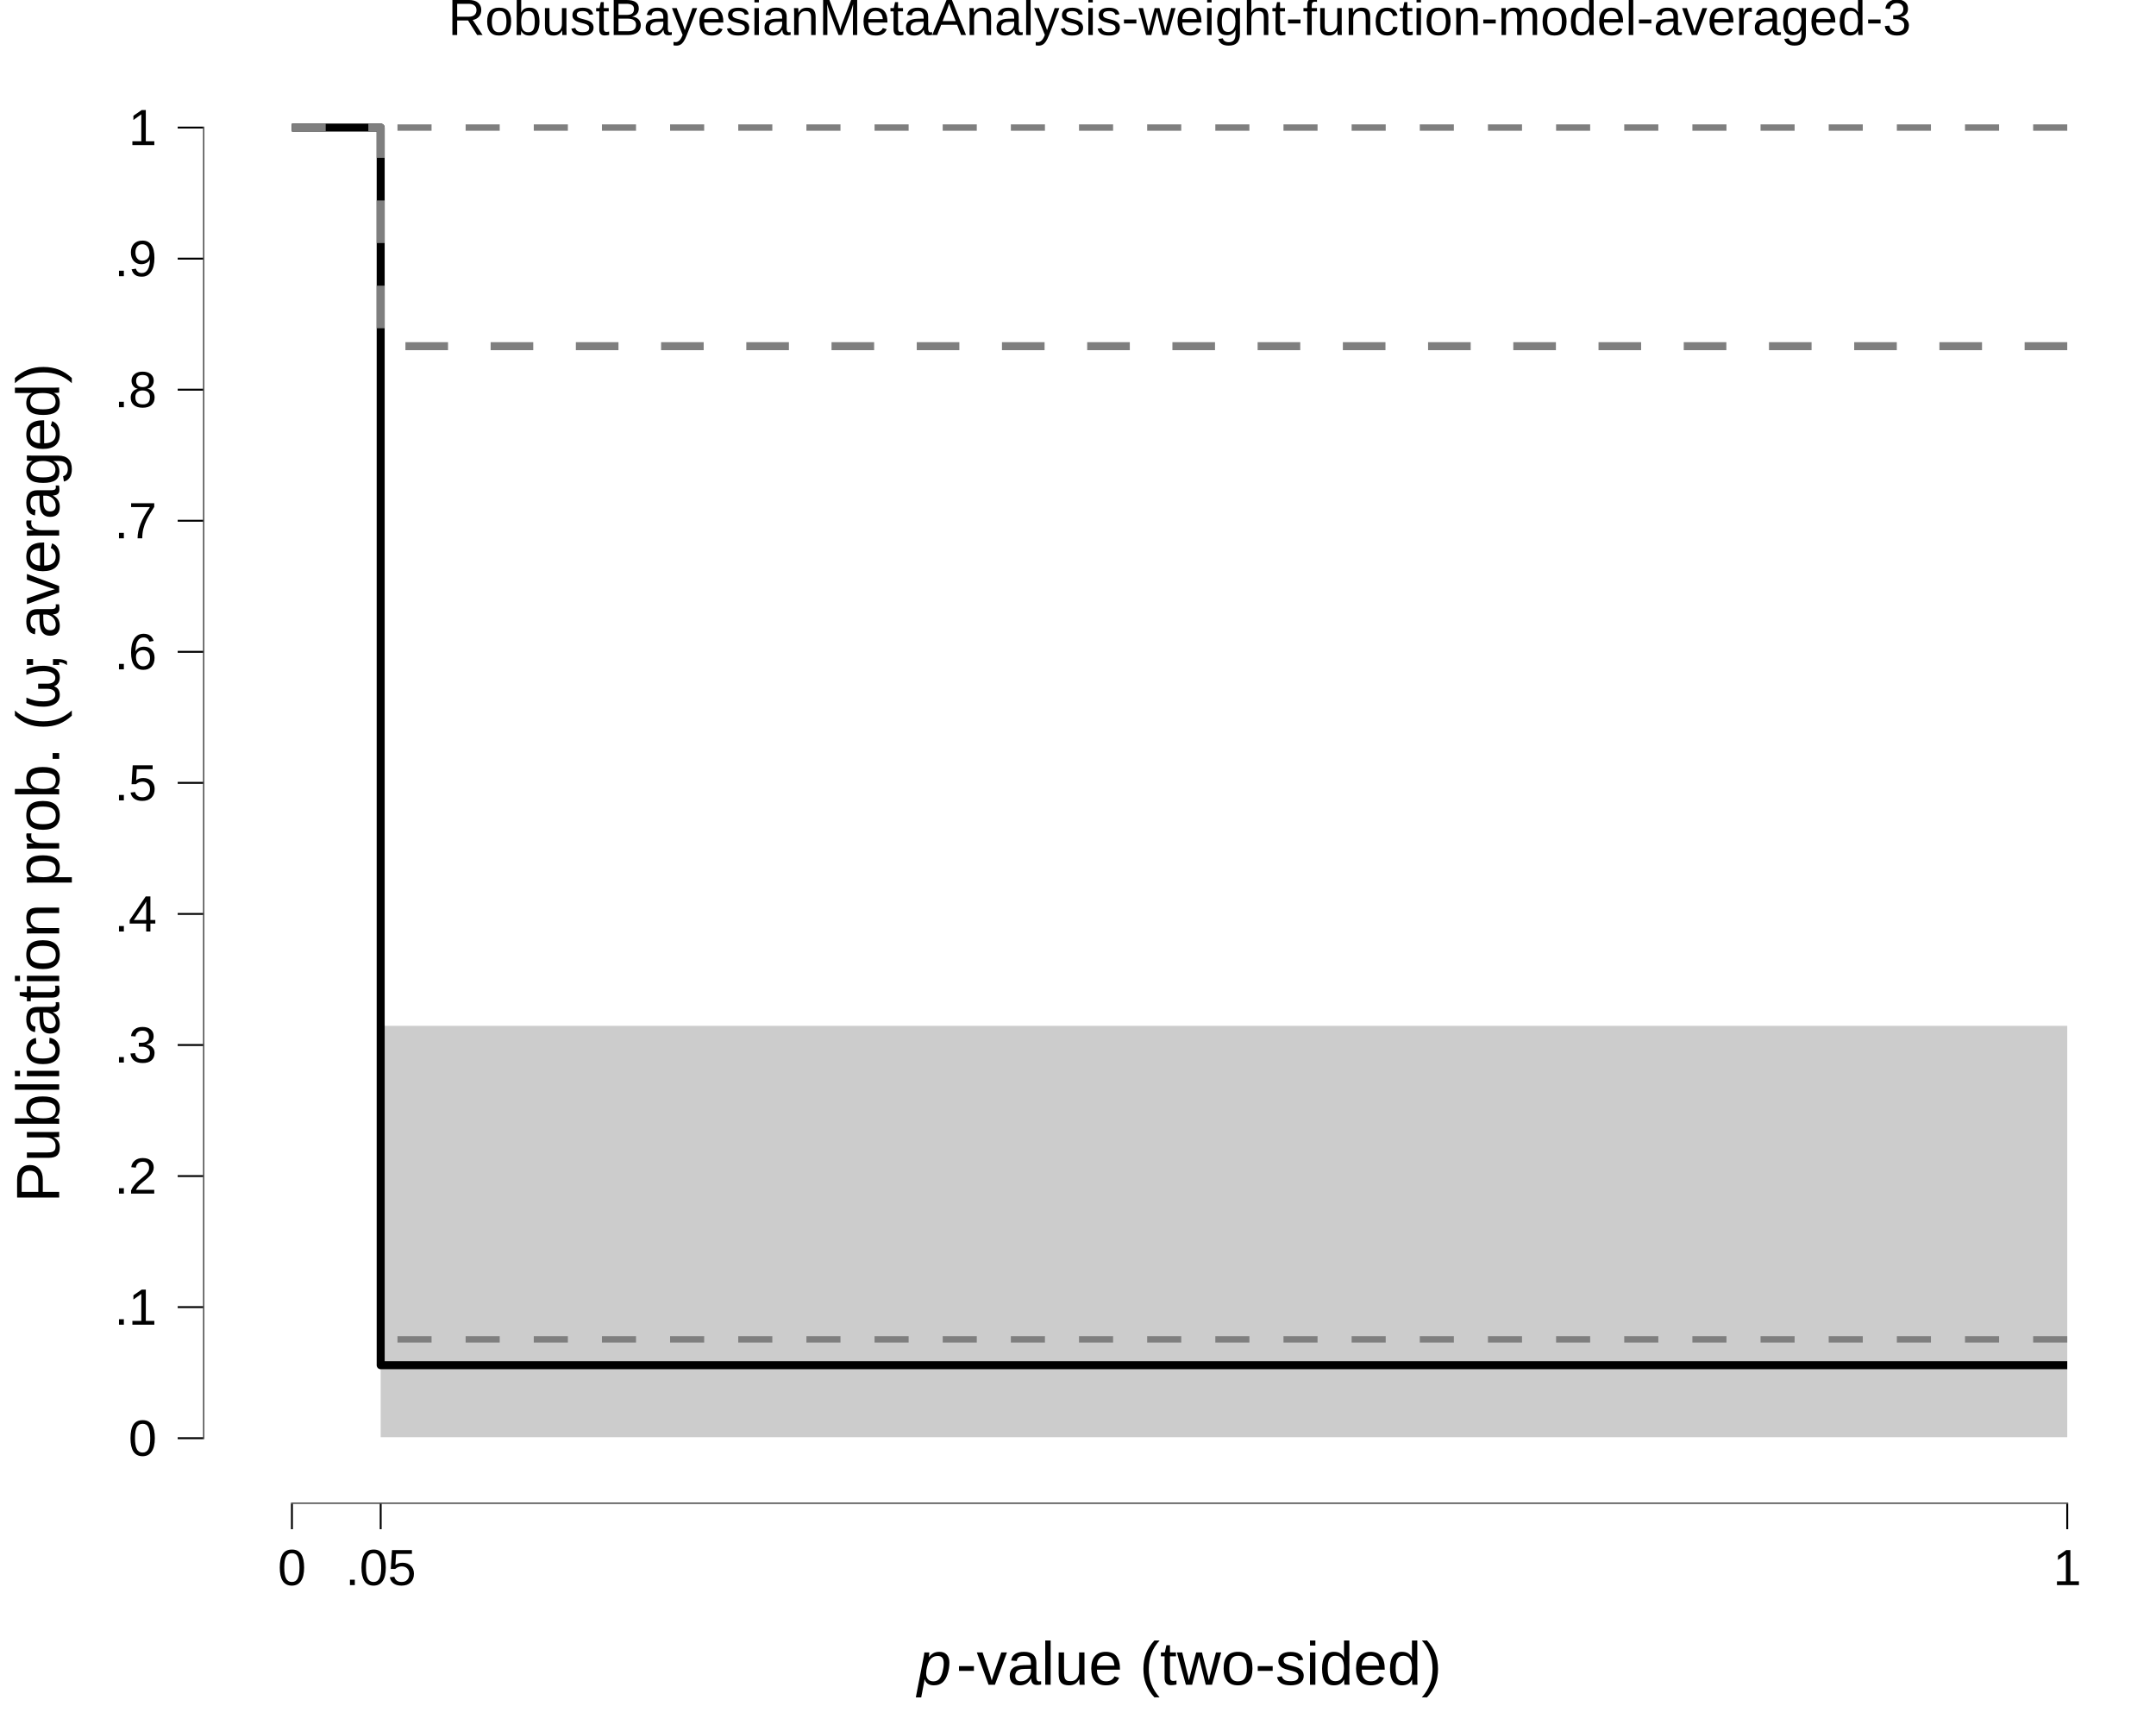
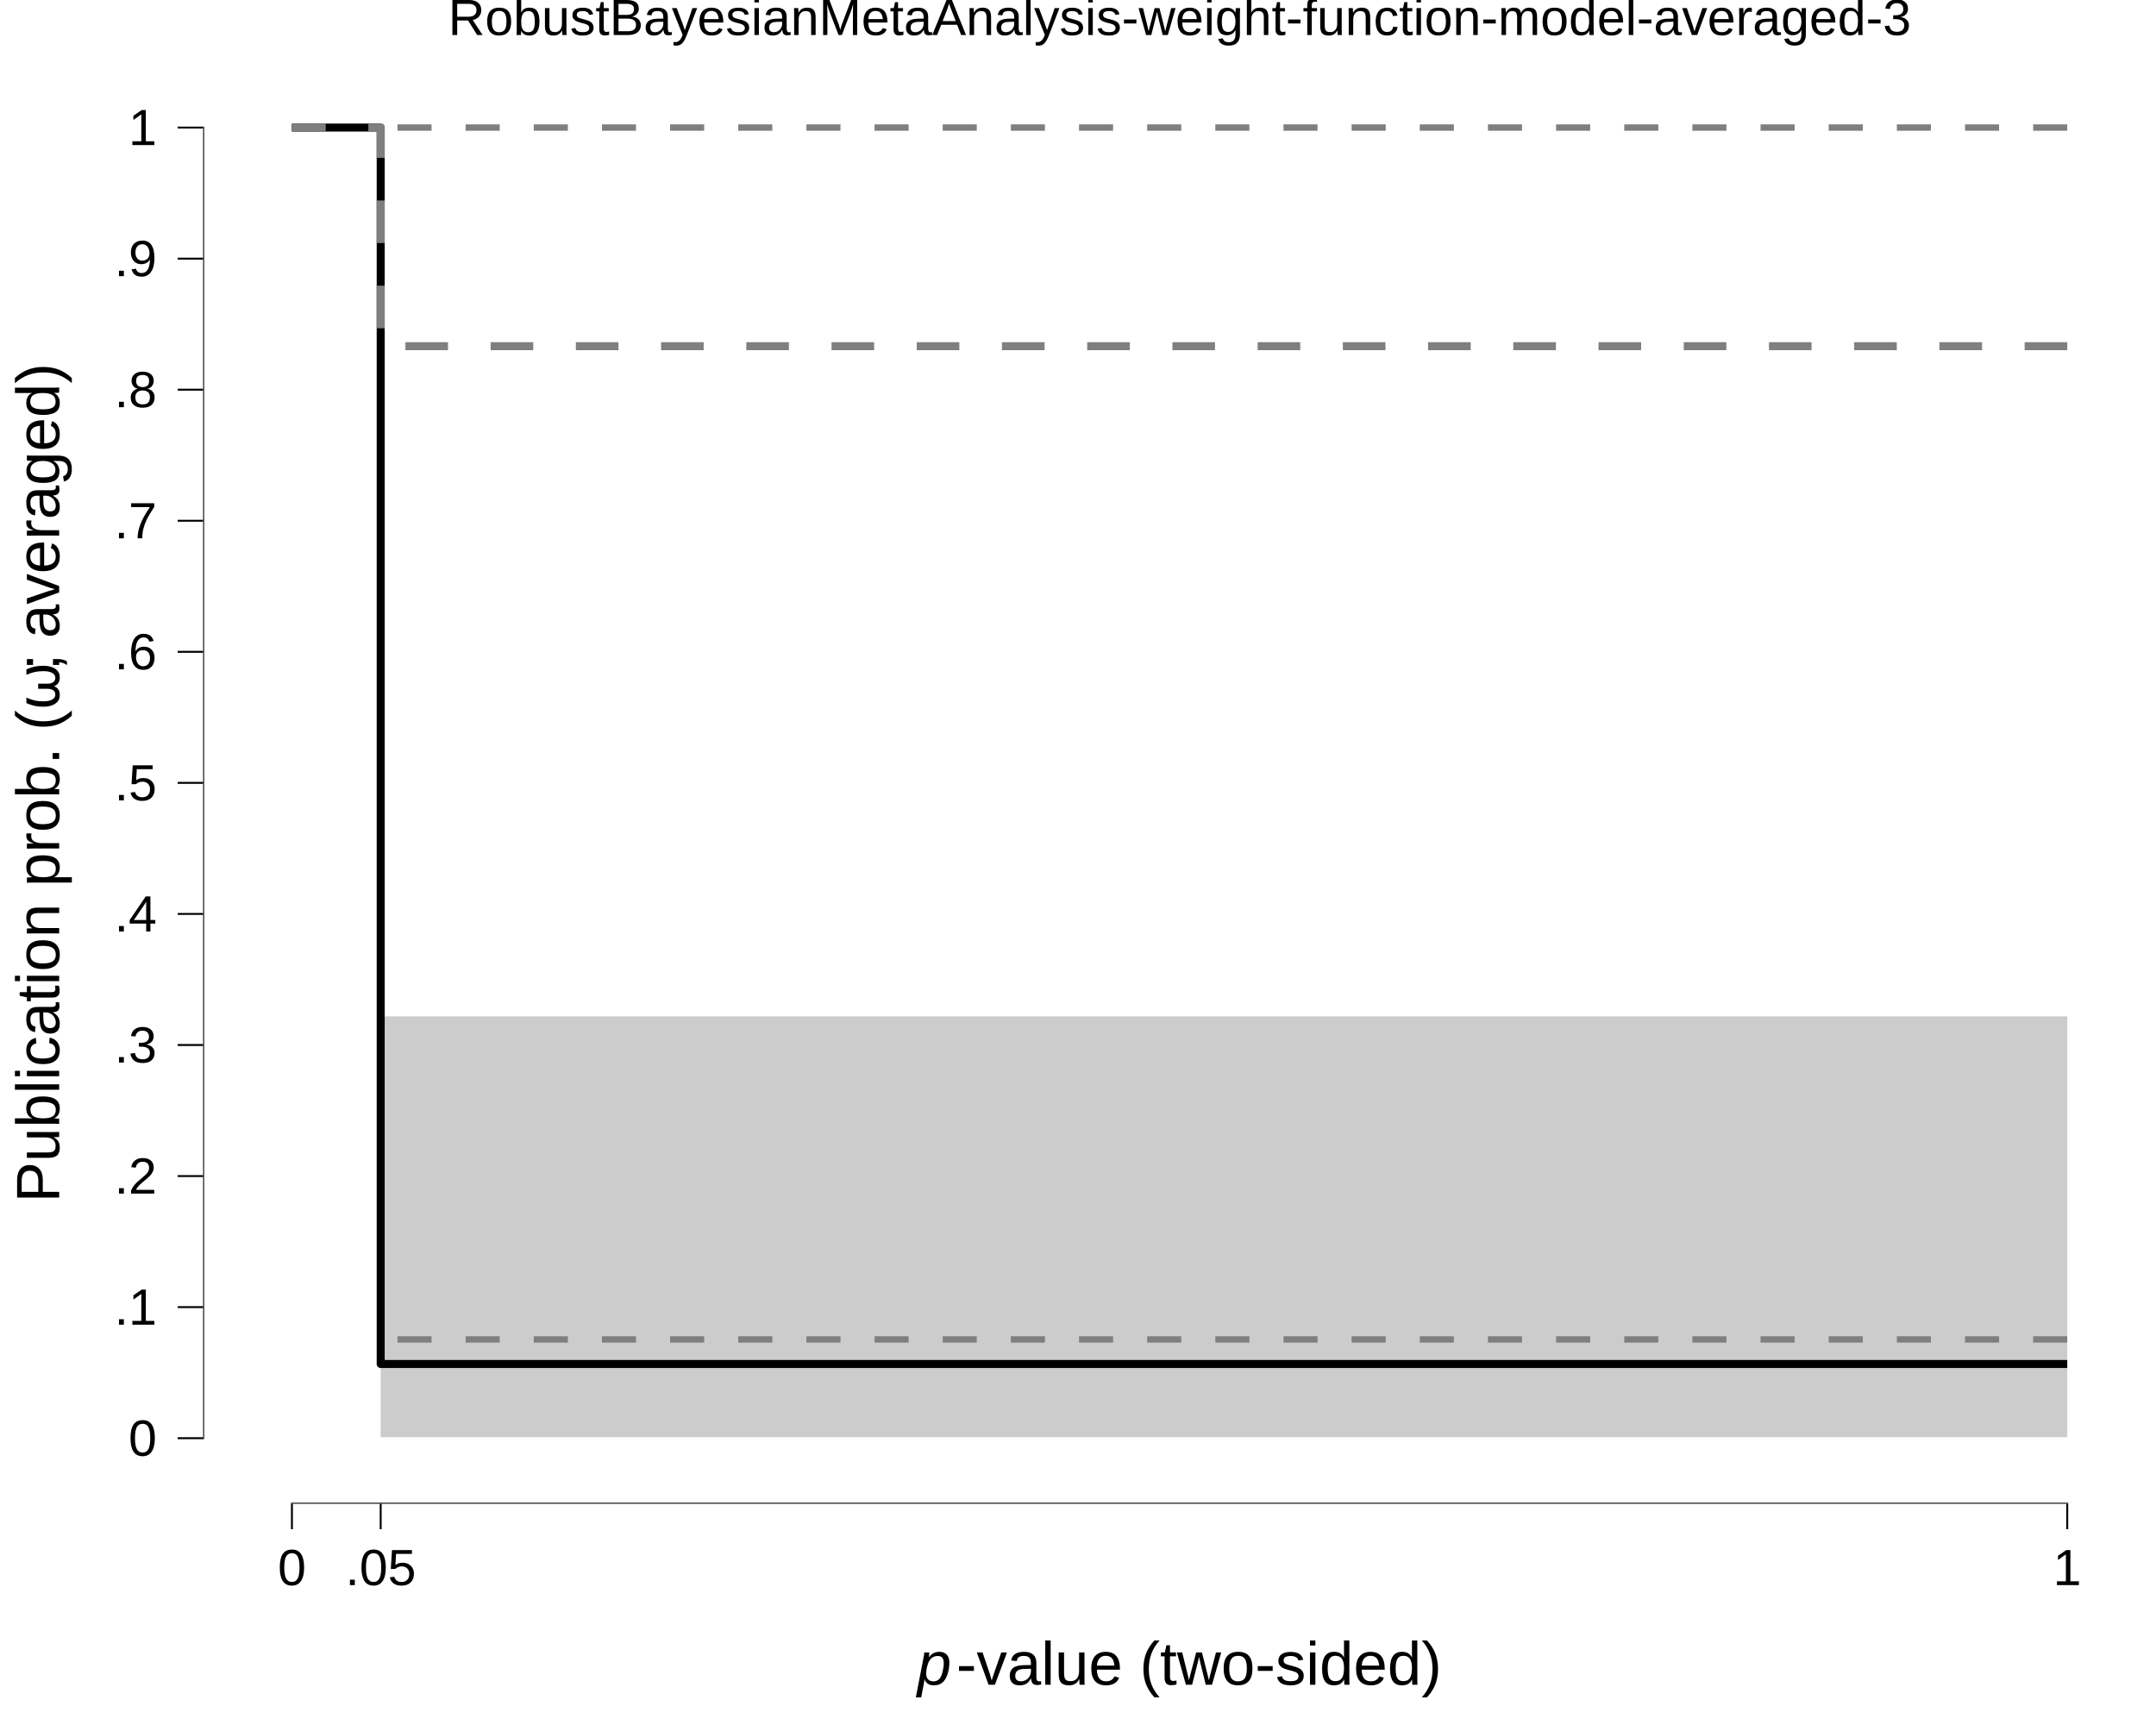
<svg xmlns="http://www.w3.org/2000/svg" viewBox="0 0 720.00 576.00">
  <defs>
    <style type="text/css">
    line, polyline, polygon, path, rect, circle {
      fill: none;
      stroke: #000000;
      stroke-linecap: round;
      stroke-linejoin: round;
      stroke-miterlimit: 10.00;
    }
  </style>
  </defs>
  <rect width="100%" height="100%" style="stroke: none; fill: #FFFFFF;" />
  <rect x="0.00" y="0.00" width="720.00" height="576.00" style="stroke-width: 10.67; stroke: none;" />
  <defs>
    <clipPath id="cpNjcuODR8NzIwLjAwfDUwMi4xMXwyMC43MQ==">
      <rect x="67.84" y="20.71" width="652.16" height="481.40" />
    </clipPath>
  </defs>
  <rect x="67.84" y="20.71" width="652.16" height="481.40" style="stroke-width: 10.67; stroke: none;" clip-path="url(#cpNjcuODR8NzIwLjAwfDUwMi4xMXwyMC43MQ==)" />
-   <polygon points="690.36,479.89 127.13,479.89 127.13,42.60 97.49,42.60 97.49,42.60 127.13,42.60 127.13,342.54 690.36,342.54 " style="stroke-width: 1.07; stroke: none; fill: #CCCCCC;" clip-path="url(#cpNjcuODR8NzIwLjAwfDUwMi4xMXwyMC43MQ==)" />
-   <polyline points="690.36,447.24 127.13,447.24 127.13,42.60 97.49,42.60 " style="stroke-width: 2.13; stroke: #7F7F7F; stroke-dasharray: 11.38,11.38; stroke-linecap: butt;" clip-path="url(#cpNjcuODR8NzIwLjAwfDUwMi4xMXwyMC43MQ==)" />
+   <polygon points="690.36,479.90 127.13,479.90 127.13,42.60 97.49,42.60 97.49,42.60 127.13,42.60 127.13,339.39 690.36,339.39 " style="stroke-width: 1.07; stroke: none; fill: #CCCCCC;" clip-path="url(#cpNjcuODR8NzIwLjAwfDUwMi4xMXwyMC43MQ==)" />
+   <polyline points="690.36,447.25 127.13,447.25 127.13,42.60 97.49,42.60 " style="stroke-width: 2.13; stroke: #7F7F7F; stroke-dasharray: 11.38,11.38; stroke-linecap: butt;" clip-path="url(#cpNjcuODR8NzIwLjAwfDUwMi4xMXwyMC43MQ==)" />
  <polyline points="690.36,42.60 127.13,42.60 127.13,42.60 97.49,42.60 " style="stroke-width: 2.13; stroke: #7F7F7F; stroke-dasharray: 11.38,11.38; stroke-linecap: butt;" clip-path="url(#cpNjcuODR8NzIwLjAwfDUwMi4xMXwyMC43MQ==)" />
-   <polyline points="690.36,455.86 127.13,455.86 127.13,42.60 97.49,42.60 " style="stroke-width: 2.67; stroke-linecap: butt;" clip-path="url(#cpNjcuODR8NzIwLjAwfDUwMi4xMXwyMC43MQ==)" />
+   <polyline points="690.36,455.46 127.13,455.46 127.13,42.60 97.49,42.60 " style="stroke-width: 2.67; stroke-linecap: butt;" clip-path="url(#cpNjcuODR8NzIwLjAwfDUwMi4xMXwyMC43MQ==)" />
  <polyline points="690.36,115.59 127.13,115.59 127.13,42.60 97.49,42.60 " style="stroke-width: 2.67; stroke: #7F7F7F; stroke-dasharray: 14.23,14.23; stroke-linecap: butt;" clip-path="url(#cpNjcuODR8NzIwLjAwfDUwMi4xMXwyMC43MQ==)" />
  <line x1="97.17" y1="502.11" x2="690.68" y2="502.11" style="stroke-width: 0.64; stroke-linecap: butt;" clip-path="url(#cpNjcuODR8NzIwLjAwfDUwMi4xMXwyMC43MQ==)" />
  <line x1="67.84" y1="480.55" x2="67.84" y2="42.28" style="stroke-width: 0.64; stroke-linecap: butt;" clip-path="url(#cpNjcuODR8NzIwLjAwfDUwMi4xMXwyMC43MQ==)" />
  <rect x="67.84" y="20.71" width="652.16" height="481.40" style="stroke-width: 0.00; stroke: none;" clip-path="url(#cpNjcuODR8NzIwLjAwfDUwMi4xMXwyMC43MQ==)" />
  <defs>
    <clipPath id="cpMC4wMHw3MjAuMDB8NTc2LjAwfDAuMDA=">
      <rect x="0.00" y="0.00" width="720.00" height="576.00" />
    </clipPath>
  </defs>
  <polyline points="67.84,502.11 67.84,20.71 " style="stroke-width: 0.00; stroke: none; stroke-linecap: butt;" clip-path="url(#cpMC4wMHw3MjAuMDB8NTc2LjAwfDAuMDA=)" />
  <g clip-path="url(#cpMC4wMHw3MjAuMDB8NTc2LjAwfDAuMDA=)">
    <text x="42.91" y="486.08" style="font-size: 17.00px; font-family: Liberation Sans;" textLength="9.45px" lengthAdjust="spacingAndGlyphs">0</text>
  </g>
  <g clip-path="url(#cpMC4wMHw3MjAuMDB8NTc2LjAwfDAuMDA=)">
    <text x="38.19" y="442.32" style="font-size: 17.00px; font-family: Liberation Sans;" textLength="14.17px" lengthAdjust="spacingAndGlyphs">.1</text>
  </g>
  <g clip-path="url(#cpMC4wMHw3MjAuMDB8NTc2LjAwfDAuMDA=)">
    <text x="38.19" y="398.56" style="font-size: 17.00px; font-family: Liberation Sans;" textLength="14.17px" lengthAdjust="spacingAndGlyphs">.2</text>
  </g>
  <g clip-path="url(#cpMC4wMHw3MjAuMDB8NTc2LjAwfDAuMDA=)">
    <text x="38.19" y="354.79" style="font-size: 17.00px; font-family: Liberation Sans;" textLength="14.17px" lengthAdjust="spacingAndGlyphs">.3</text>
  </g>
  <g clip-path="url(#cpMC4wMHw3MjAuMDB8NTc2LjAwfDAuMDA=)">
    <text x="38.19" y="311.03" style="font-size: 17.00px; font-family: Liberation Sans;" textLength="14.17px" lengthAdjust="spacingAndGlyphs">.4</text>
  </g>
  <g clip-path="url(#cpMC4wMHw3MjAuMDB8NTc2LjAwfDAuMDA=)">
    <text x="38.19" y="267.26" style="font-size: 17.00px; font-family: Liberation Sans;" textLength="14.17px" lengthAdjust="spacingAndGlyphs">.5</text>
  </g>
  <g clip-path="url(#cpMC4wMHw3MjAuMDB8NTc2LjAwfDAuMDA=)">
    <text x="38.19" y="223.50" style="font-size: 17.00px; font-family: Liberation Sans;" textLength="14.17px" lengthAdjust="spacingAndGlyphs">.6</text>
  </g>
  <g clip-path="url(#cpMC4wMHw3MjAuMDB8NTc2LjAwfDAuMDA=)">
    <text x="38.19" y="179.74" style="font-size: 17.00px; font-family: Liberation Sans;" textLength="14.17px" lengthAdjust="spacingAndGlyphs">.7</text>
  </g>
  <g clip-path="url(#cpMC4wMHw3MjAuMDB8NTc2LjAwfDAuMDA=)">
    <text x="38.19" y="135.97" style="font-size: 17.00px; font-family: Liberation Sans;" textLength="14.17px" lengthAdjust="spacingAndGlyphs">.8</text>
  </g>
  <g clip-path="url(#cpMC4wMHw3MjAuMDB8NTc2LjAwfDAuMDA=)">
    <text x="38.19" y="92.21" style="font-size: 17.00px; font-family: Liberation Sans;" textLength="14.17px" lengthAdjust="spacingAndGlyphs">.9</text>
  </g>
  <g clip-path="url(#cpMC4wMHw3MjAuMDB8NTc2LjAwfDAuMDA=)">
    <text x="42.91" y="48.45" style="font-size: 17.00px; font-family: Liberation Sans;" textLength="9.45px" lengthAdjust="spacingAndGlyphs">1</text>
  </g>
  <polyline points="59.34,480.23 67.84,480.23 " style="stroke-width: 0.64; stroke-linecap: butt;" clip-path="url(#cpMC4wMHw3MjAuMDB8NTc2LjAwfDAuMDA=)" />
  <polyline points="59.34,436.47 67.84,436.47 " style="stroke-width: 0.64; stroke-linecap: butt;" clip-path="url(#cpMC4wMHw3MjAuMDB8NTc2LjAwfDAuMDA=)" />
  <polyline points="59.34,392.70 67.84,392.70 " style="stroke-width: 0.64; stroke-linecap: butt;" clip-path="url(#cpMC4wMHw3MjAuMDB8NTc2LjAwfDAuMDA=)" />
  <polyline points="59.34,348.94 67.84,348.94 " style="stroke-width: 0.64; stroke-linecap: butt;" clip-path="url(#cpMC4wMHw3MjAuMDB8NTc2LjAwfDAuMDA=)" />
  <polyline points="59.34,305.18 67.84,305.18 " style="stroke-width: 0.64; stroke-linecap: butt;" clip-path="url(#cpMC4wMHw3MjAuMDB8NTc2LjAwfDAuMDA=)" />
  <polyline points="59.34,261.41 67.84,261.41 " style="stroke-width: 0.64; stroke-linecap: butt;" clip-path="url(#cpMC4wMHw3MjAuMDB8NTc2LjAwfDAuMDA=)" />
  <polyline points="59.34,217.65 67.84,217.65 " style="stroke-width: 0.64; stroke-linecap: butt;" clip-path="url(#cpMC4wMHw3MjAuMDB8NTc2LjAwfDAuMDA=)" />
  <polyline points="59.34,173.89 67.84,173.89 " style="stroke-width: 0.64; stroke-linecap: butt;" clip-path="url(#cpMC4wMHw3MjAuMDB8NTc2LjAwfDAuMDA=)" />
  <polyline points="59.34,130.12 67.84,130.12 " style="stroke-width: 0.64; stroke-linecap: butt;" clip-path="url(#cpMC4wMHw3MjAuMDB8NTc2LjAwfDAuMDA=)" />
  <polyline points="59.34,86.36 67.84,86.36 " style="stroke-width: 0.64; stroke-linecap: butt;" clip-path="url(#cpMC4wMHw3MjAuMDB8NTc2LjAwfDAuMDA=)" />
  <polyline points="59.34,42.60 67.84,42.60 " style="stroke-width: 0.64; stroke-linecap: butt;" clip-path="url(#cpMC4wMHw3MjAuMDB8NTc2LjAwfDAuMDA=)" />
  <polyline points="67.84,502.11 720.00,502.11 " style="stroke-width: 0.00; stroke: none; stroke-linecap: butt;" clip-path="url(#cpMC4wMHw3MjAuMDB8NTc2LjAwfDAuMDA=)" />
  <polyline points="690.36,510.62 690.36,502.11 " style="stroke-width: 0.64; stroke-linecap: butt;" clip-path="url(#cpMC4wMHw3MjAuMDB8NTc2LjAwfDAuMDA=)" />
  <polyline points="127.13,510.62 127.13,502.11 " style="stroke-width: 0.64; stroke-linecap: butt;" clip-path="url(#cpMC4wMHw3MjAuMDB8NTc2LjAwfDAuMDA=)" />
  <polyline points="97.49,510.62 97.49,502.11 " style="stroke-width: 0.64; stroke-linecap: butt;" clip-path="url(#cpMC4wMHw3MjAuMDB8NTc2LjAwfDAuMDA=)" />
  <g clip-path="url(#cpMC4wMHw3MjAuMDB8NTc2LjAwfDAuMDA=)">
    <text x="685.63" y="529.29" style="font-size: 17.00px; font-family: Liberation Sans;" textLength="9.45px" lengthAdjust="spacingAndGlyphs">1</text>
  </g>
  <g clip-path="url(#cpMC4wMHw3MjAuMDB8NTc2LjAwfDAuMDA=)">
    <text x="115.32" y="529.29" style="font-size: 17.00px; font-family: Liberation Sans;" textLength="23.62px" lengthAdjust="spacingAndGlyphs">.05</text>
  </g>
  <g clip-path="url(#cpMC4wMHw3MjAuMDB8NTc2LjAwfDAuMDA=)">
    <text x="92.76" y="529.29" style="font-size: 17.00px; font-family: Liberation Sans;" textLength="9.45px" lengthAdjust="spacingAndGlyphs">0</text>
  </g>
  <g clip-path="url(#cpMC4wMHw3MjAuMDB8NTc2LjAwfDAuMDA=)">
    <text x="306.36" y="562.55" style="font-size: 20.40px; font-style: italic; font-family: Liberation Sans;" textLength="11.34px" lengthAdjust="spacingAndGlyphs">p</text>
  </g>
  <g clip-path="url(#cpMC4wMHw3MjAuMDB8NTc2LjAwfDAuMDA=)">
    <text x="319.35" y="562.55" style="font-size: 20.40px; font-family: Liberation Sans;" textLength="162.12px" lengthAdjust="spacingAndGlyphs">-value (two-sided)</text>
  </g>
  <g clip-path="url(#cpMC4wMHw3MjAuMDB8NTc2LjAwfDAuMDA=)">
    <text transform="translate(19.76,401.55) rotate(-90)" style="font-size: 20.40px; font-family: Liberation Sans;" textLength="164.42px" lengthAdjust="spacingAndGlyphs">Publication prob. (</text>
  </g>
  <g clip-path="url(#cpMC4wMHw3MjAuMDB8NTc2LjAwfDAuMDA=)">
    <text transform="translate(19.76,237.12) rotate(-90)" style="font-size: 20.40px; font-family: Symbola;" textLength="13.22px" lengthAdjust="spacingAndGlyphs">ω</text>
  </g>
  <g clip-path="url(#cpMC4wMHw3MjAuMDB8NTc2LjAwfDAuMDA=)">
    <text transform="translate(19.76,223.91) rotate(-90)" style="font-size: 20.40px; font-family: Liberation Sans;" textLength="5.67px" lengthAdjust="spacingAndGlyphs">;</text>
  </g>
  <g clip-path="url(#cpMC4wMHw3MjAuMDB8NTc2LjAwfDAuMDA=)">
    <text transform="translate(19.76,218.23) rotate(-90)" style="font-size: 20.40px; font-family: Symbola;" textLength="5.09px" lengthAdjust="spacingAndGlyphs"> </text>
  </g>
  <g clip-path="url(#cpMC4wMHw3MjAuMDB8NTc2LjAwfDAuMDA=)">
    <text transform="translate(19.76,213.14) rotate(-90)" style="font-size: 20.40px; font-family: Liberation Sans;" textLength="91.86px" lengthAdjust="spacingAndGlyphs">averaged)</text>
  </g>
  <g clip-path="url(#cpMC4wMHw3MjAuMDB8NTc2LjAwfDAuMDA=)">
    <text x="149.69" y="11.70" style="font-size: 17.00px; font-family: Liberation Sans;" textLength="488.47px" lengthAdjust="spacingAndGlyphs">RobustBayesianMetaAnalysis-weight-function-model-averaged-3</text>
  </g>
</svg>
